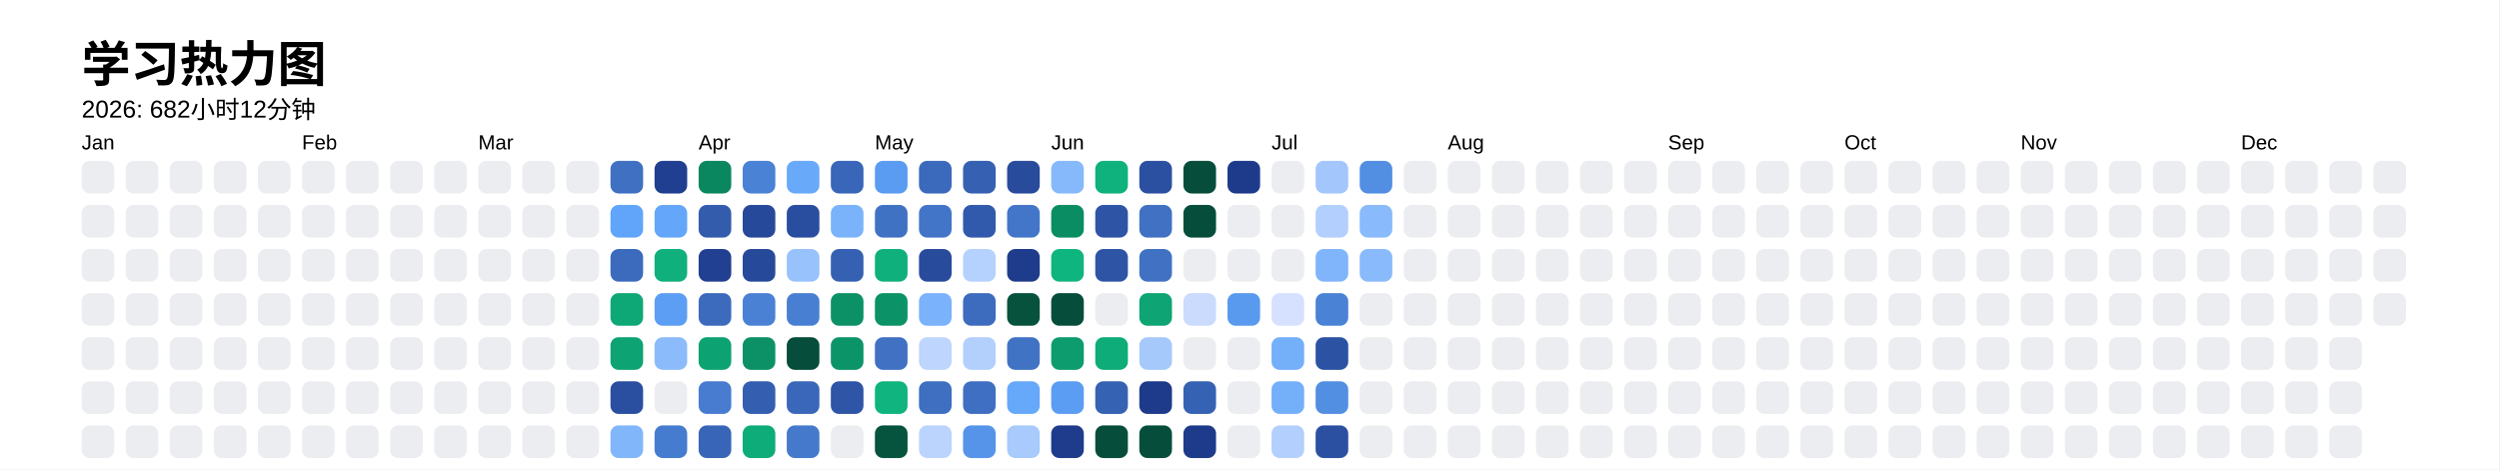
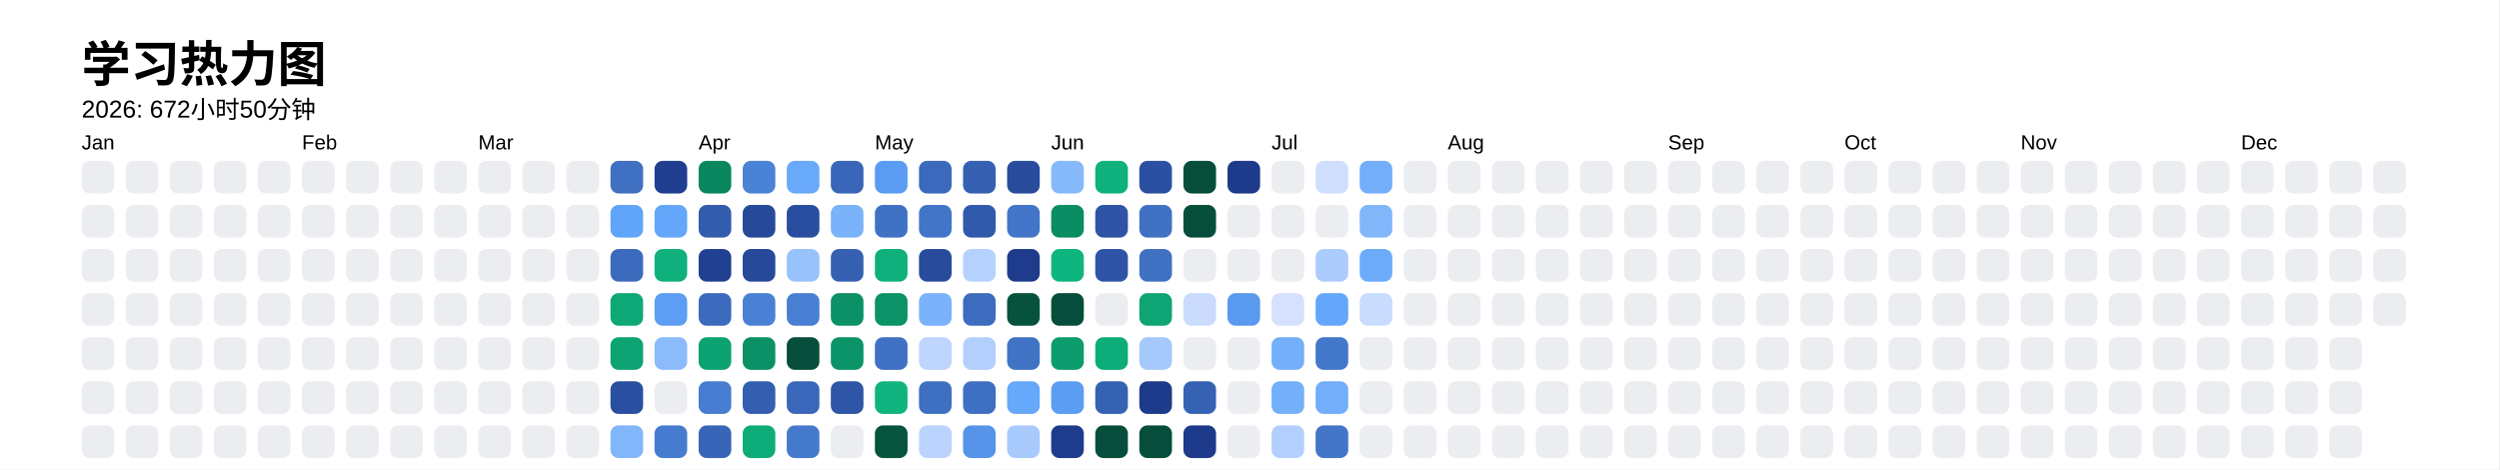
<svg xmlns="http://www.w3.org/2000/svg" style="background-color:white;" baseProfile="full" height="57.5mm" version="1.1" viewBox="0,0,306.2,57.5" width="306.2mm">
  <defs />
  <rect fill="#FFFFFF" height="57.5" width="306.2" x="0" y="0" />
  <text fill="#000000" style="font-size:6px; font-family:Arial; font-weight:bold;" x="10" y="10">学习热力图</text>
-   <text fill="#000000" style="font-size:3px; font-family:Arial;" x="10" y="14.4">2026: 682小时12分钟</text>
+   <text fill="#000000" style="font-size:3px; font-family:Arial;" x="10" y="14.4">2026: 672小时50分钟</text>
  <text fill="#000000" style="font-size:2.5px; font-family:Arial" x="10" y="18.3">Jan</text>
  <rect fill="#ebedf0" height="4" rx="1" ry="1" width="4" x="10" y="19.7" />
  <rect fill="#ebedf0" height="4" rx="1" ry="1" width="4" x="10" y="25.1" />
  <rect fill="#ebedf0" height="4" rx="1" ry="1" width="4" x="10" y="30.5" />
  <rect fill="#ebedf0" height="4" rx="1" ry="1" width="4" x="10" y="35.9" />
  <rect fill="#ebedf0" height="4" rx="1" ry="1" width="4" x="10" y="41.3" />
  <rect fill="#ebedf0" height="4" rx="1" ry="1" width="4" x="10" y="46.7" />
  <rect fill="#ebedf0" height="4" rx="1" ry="1" width="4" x="10" y="52.1" />
  <rect fill="#ebedf0" height="4" rx="1" ry="1" width="4" x="15.4" y="19.7" />
  <rect fill="#ebedf0" height="4" rx="1" ry="1" width="4" x="15.4" y="25.1" />
  <rect fill="#ebedf0" height="4" rx="1" ry="1" width="4" x="15.4" y="30.5" />
  <rect fill="#ebedf0" height="4" rx="1" ry="1" width="4" x="15.4" y="35.9" />
  <rect fill="#ebedf0" height="4" rx="1" ry="1" width="4" x="15.4" y="41.3" />
  <rect fill="#ebedf0" height="4" rx="1" ry="1" width="4" x="15.4" y="46.7" />
  <rect fill="#ebedf0" height="4" rx="1" ry="1" width="4" x="15.4" y="52.1" />
  <rect fill="#ebedf0" height="4" rx="1" ry="1" width="4" x="20.8" y="19.7" />
  <rect fill="#ebedf0" height="4" rx="1" ry="1" width="4" x="20.8" y="25.1" />
  <rect fill="#ebedf0" height="4" rx="1" ry="1" width="4" x="20.8" y="30.5" />
  <rect fill="#ebedf0" height="4" rx="1" ry="1" width="4" x="20.8" y="35.9" />
  <rect fill="#ebedf0" height="4" rx="1" ry="1" width="4" x="20.8" y="41.3" />
  <rect fill="#ebedf0" height="4" rx="1" ry="1" width="4" x="20.8" y="46.7" />
  <rect fill="#ebedf0" height="4" rx="1" ry="1" width="4" x="20.8" y="52.1" />
  <rect fill="#ebedf0" height="4" rx="1" ry="1" width="4" x="26.2" y="19.7" />
  <rect fill="#ebedf0" height="4" rx="1" ry="1" width="4" x="26.2" y="25.1" />
  <rect fill="#ebedf0" height="4" rx="1" ry="1" width="4" x="26.2" y="30.5" />
  <rect fill="#ebedf0" height="4" rx="1" ry="1" width="4" x="26.2" y="35.9" />
  <rect fill="#ebedf0" height="4" rx="1" ry="1" width="4" x="26.2" y="41.3" />
  <rect fill="#ebedf0" height="4" rx="1" ry="1" width="4" x="26.2" y="46.7" />
  <rect fill="#ebedf0" height="4" rx="1" ry="1" width="4" x="26.2" y="52.1" />
  <rect fill="#ebedf0" height="4" rx="1" ry="1" width="4" x="31.6" y="19.7" />
  <rect fill="#ebedf0" height="4" rx="1" ry="1" width="4" x="31.6" y="25.1" />
  <rect fill="#ebedf0" height="4" rx="1" ry="1" width="4" x="31.6" y="30.5" />
  <rect fill="#ebedf0" height="4" rx="1" ry="1" width="4" x="31.6" y="35.9" />
  <rect fill="#ebedf0" height="4" rx="1" ry="1" width="4" x="31.6" y="41.3" />
  <rect fill="#ebedf0" height="4" rx="1" ry="1" width="4" x="31.6" y="46.7" />
  <rect fill="#ebedf0" height="4" rx="1" ry="1" width="4" x="31.6" y="52.1" />
  <text fill="#000000" style="font-size:2.5px; font-family:Arial" x="37.0" y="18.3">Feb</text>
  <rect fill="#ebedf0" height="4" rx="1" ry="1" width="4" x="37.0" y="19.7" />
  <rect fill="#ebedf0" height="4" rx="1" ry="1" width="4" x="37.0" y="25.1" />
  <rect fill="#ebedf0" height="4" rx="1" ry="1" width="4" x="37.0" y="30.5" />
  <rect fill="#ebedf0" height="4" rx="1" ry="1" width="4" x="37.0" y="35.9" />
  <rect fill="#ebedf0" height="4" rx="1" ry="1" width="4" x="37.0" y="41.3" />
  <rect fill="#ebedf0" height="4" rx="1" ry="1" width="4" x="37.0" y="46.7" />
  <rect fill="#ebedf0" height="4" rx="1" ry="1" width="4" x="37.0" y="52.1" />
  <rect fill="#ebedf0" height="4" rx="1" ry="1" width="4" x="42.4" y="19.7" />
  <rect fill="#ebedf0" height="4" rx="1" ry="1" width="4" x="42.4" y="25.1" />
  <rect fill="#ebedf0" height="4" rx="1" ry="1" width="4" x="42.4" y="30.5" />
  <rect fill="#ebedf0" height="4" rx="1" ry="1" width="4" x="42.4" y="35.9" />
  <rect fill="#ebedf0" height="4" rx="1" ry="1" width="4" x="42.4" y="41.3" />
  <rect fill="#ebedf0" height="4" rx="1" ry="1" width="4" x="42.4" y="46.7" />
  <rect fill="#ebedf0" height="4" rx="1" ry="1" width="4" x="42.4" y="52.1" />
  <rect fill="#ebedf0" height="4" rx="1" ry="1" width="4" x="47.8" y="19.7" />
  <rect fill="#ebedf0" height="4" rx="1" ry="1" width="4" x="47.8" y="25.1" />
  <rect fill="#ebedf0" height="4" rx="1" ry="1" width="4" x="47.8" y="30.5" />
  <rect fill="#ebedf0" height="4" rx="1" ry="1" width="4" x="47.8" y="35.9" />
  <rect fill="#ebedf0" height="4" rx="1" ry="1" width="4" x="47.8" y="41.3" />
  <rect fill="#ebedf0" height="4" rx="1" ry="1" width="4" x="47.8" y="46.7" />
  <rect fill="#ebedf0" height="4" rx="1" ry="1" width="4" x="47.8" y="52.1" />
  <rect fill="#ebedf0" height="4" rx="1" ry="1" width="4" x="53.2" y="19.7" />
  <rect fill="#ebedf0" height="4" rx="1" ry="1" width="4" x="53.2" y="25.1" />
  <rect fill="#ebedf0" height="4" rx="1" ry="1" width="4" x="53.2" y="30.5" />
  <rect fill="#ebedf0" height="4" rx="1" ry="1" width="4" x="53.2" y="35.9" />
  <rect fill="#ebedf0" height="4" rx="1" ry="1" width="4" x="53.2" y="41.3" />
  <rect fill="#ebedf0" height="4" rx="1" ry="1" width="4" x="53.2" y="46.7" />
  <rect fill="#ebedf0" height="4" rx="1" ry="1" width="4" x="53.2" y="52.1" />
  <text fill="#000000" style="font-size:2.5px; font-family:Arial" x="58.6" y="18.3">Mar</text>
  <rect fill="#ebedf0" height="4" rx="1" ry="1" width="4" x="58.6" y="19.7" />
  <rect fill="#ebedf0" height="4" rx="1" ry="1" width="4" x="58.6" y="25.1" />
  <rect fill="#ebedf0" height="4" rx="1" ry="1" width="4" x="58.6" y="30.5" />
  <rect fill="#ebedf0" height="4" rx="1" ry="1" width="4" x="58.6" y="35.9" />
  <rect fill="#ebedf0" height="4" rx="1" ry="1" width="4" x="58.6" y="41.3" />
  <rect fill="#ebedf0" height="4" rx="1" ry="1" width="4" x="58.6" y="46.7" />
  <rect fill="#ebedf0" height="4" rx="1" ry="1" width="4" x="58.6" y="52.1" />
  <rect fill="#ebedf0" height="4" rx="1" ry="1" width="4" x="64" y="19.7" />
  <rect fill="#ebedf0" height="4" rx="1" ry="1" width="4" x="64" y="25.1" />
  <rect fill="#ebedf0" height="4" rx="1" ry="1" width="4" x="64" y="30.5" />
  <rect fill="#ebedf0" height="4" rx="1" ry="1" width="4" x="64" y="35.9" />
  <rect fill="#ebedf0" height="4" rx="1" ry="1" width="4" x="64" y="41.3" />
  <rect fill="#ebedf0" height="4" rx="1" ry="1" width="4" x="64" y="46.7" />
  <rect fill="#ebedf0" height="4" rx="1" ry="1" width="4" x="64" y="52.1" />
  <rect fill="#ebedf0" height="4" rx="1" ry="1" width="4" x="69.4" y="19.7" />
  <rect fill="#ebedf0" height="4" rx="1" ry="1" width="4" x="69.4" y="25.1" />
  <rect fill="#ebedf0" height="4" rx="1" ry="1" width="4" x="69.4" y="30.5" />
  <rect fill="#ebedf0" height="4" rx="1" ry="1" width="4" x="69.4" y="35.9" />
  <rect fill="#ebedf0" height="4" rx="1" ry="1" width="4" x="69.4" y="41.3" />
  <rect fill="#ebedf0" height="4" rx="1" ry="1" width="4" x="69.4" y="46.7" />
  <rect fill="#ebedf0" height="4" rx="1" ry="1" width="4" x="69.4" y="52.1" />
  <rect fill="#3f70c2" height="4" rx="1" ry="1" width="4" x="74.8" y="19.7" />
  <rect fill="#60a5fa" height="4" rx="1" ry="1" width="4" x="74.8" y="25.1" />
  <rect fill="#3c6bbd" height="4" rx="1" ry="1" width="4" x="74.8" y="30.5" />
  <rect fill="#0ea876" height="4" rx="1" ry="1" width="4" x="74.8" y="35.9" />
  <rect fill="#0ea373" height="4" rx="1" ry="1" width="4" x="74.8" y="41.3" />
  <rect fill="#2b4fa0" height="4" rx="1" ry="1" width="4" x="74.8" y="46.7" />
  <rect fill="#81b6fb" height="4" rx="1" ry="1" width="4" x="74.8" y="52.1" />
  <rect fill="#213f90" height="4" rx="1" ry="1" width="4" x="80.2" y="19.7" />
  <rect fill="#64a7fa" height="4" rx="1" ry="1" width="4" x="80.2" y="25.1" />
  <rect fill="#0fb07b" height="4" rx="1" ry="1" width="4" x="80.2" y="30.5" />
  <rect fill="#5c9ef3" height="4" rx="1" ry="1" width="4" x="80.2" y="35.9" />
  <rect fill="#8cbbfb" height="4" rx="1" ry="1" width="4" x="80.2" y="41.3" />
  <rect fill="#ebedf0" height="4" rx="1" ry="1" width="4" x="80.2" y="46.7" />
  <rect fill="#467ccf" height="4" rx="1" ry="1" width="4" x="80.2" y="52.1" />
  <text fill="#000000" style="font-size:2.5px; font-family:Arial" x="85.6" y="18.3">Apr</text>
  <rect fill="#0b8760" height="4" rx="1" ry="1" width="4" x="85.6" y="19.7" />
  <rect fill="#335cad" height="4" rx="1" ry="1" width="4" x="85.6" y="25.1" />
  <rect fill="#224091" height="4" rx="1" ry="1" width="4" x="85.6" y="30.5" />
  <rect fill="#3c6bbe" height="4" rx="1" ry="1" width="4" x="85.6" y="35.9" />
  <rect fill="#0da272" height="4" rx="1" ry="1" width="4" x="85.6" y="41.3" />
  <rect fill="#477cd0" height="4" rx="1" ry="1" width="4" x="85.6" y="46.7" />
  <rect fill="#3865b7" height="4" rx="1" ry="1" width="4" x="85.6" y="52.1" />
  <rect fill="#4a82d5" height="4" rx="1" ry="1" width="4" x="91" y="19.7" />
  <rect fill="#274999" height="4" rx="1" ry="1" width="4" x="91" y="25.1" />
  <rect fill="#27499a" height="4" rx="1" ry="1" width="4" x="91" y="30.5" />
  <rect fill="#4a81d5" height="4" rx="1" ry="1" width="4" x="91" y="35.9" />
  <rect fill="#0c9167" height="4" rx="1" ry="1" width="4" x="91" y="41.3" />
  <rect fill="#345fb0" height="4" rx="1" ry="1" width="4" x="91" y="46.7" />
  <rect fill="#0eac79" height="4" rx="1" ry="1" width="4" x="91" y="52.1" />
  <rect fill="#68a9fa" height="4" rx="1" ry="1" width="4" x="96.4" y="19.7" />
  <rect fill="#2a4e9f" height="4" rx="1" ry="1" width="4" x="96.4" y="25.1" />
  <rect fill="#98c2fc" height="4" rx="1" ry="1" width="4" x="96.4" y="30.5" />
  <rect fill="#487fd2" height="4" rx="1" ry="1" width="4" x="96.4" y="35.9" />
  <rect fill="#064e3b" height="4" rx="1" ry="1" width="4" x="96.4" y="41.3" />
  <rect fill="#3a67ba" height="4" rx="1" ry="1" width="4" x="96.4" y="46.7" />
  <rect fill="#4579cc" height="4" rx="1" ry="1" width="4" x="96.4" y="52.1" />
  <rect fill="#3966b8" height="4" rx="1" ry="1" width="4" x="101.8" y="19.7" />
  <rect fill="#7bb3fb" height="4" rx="1" ry="1" width="4" x="101.8" y="25.1" />
  <rect fill="#3661b3" height="4" rx="1" ry="1" width="4" x="101.8" y="30.5" />
  <rect fill="#0c9167" height="4" rx="1" ry="1" width="4" x="101.8" y="35.9" />
  <rect fill="#0c9469" height="4" rx="1" ry="1" width="4" x="101.8" y="41.3" />
  <rect fill="#2e55a6" height="4" rx="1" ry="1" width="4" x="101.8" y="46.7" />
  <rect fill="#ebedf0" height="4" rx="1" ry="1" width="4" x="101.8" y="52.1" />
  <text fill="#000000" style="font-size:2.5px; font-family:Arial" x="107.2" y="18.3">May</text>
  <rect fill="#5a9cf1" height="4" rx="1" ry="1" width="4" x="107.2" y="19.7" />
  <rect fill="#4072c4" height="4" rx="1" ry="1" width="4" x="107.2" y="25.1" />
  <rect fill="#0fb07b" height="4" rx="1" ry="1" width="4" x="107.2" y="30.5" />
  <rect fill="#0c9267" height="4" rx="1" ry="1" width="4" x="107.2" y="35.9" />
  <rect fill="#4071c3" height="4" rx="1" ry="1" width="4" x="107.2" y="41.3" />
  <rect fill="#0fb47e" height="4" rx="1" ry="1" width="4" x="107.2" y="46.7" />
  <rect fill="#06533e" height="4" rx="1" ry="1" width="4" x="107.2" y="52.1" />
  <rect fill="#3b6abc" height="4" rx="1" ry="1" width="4" x="112.6" y="19.7" />
  <rect fill="#4275c8" height="4" rx="1" ry="1" width="4" x="112.6" y="25.1" />
  <rect fill="#284b9c" height="4" rx="1" ry="1" width="4" x="112.6" y="30.5" />
  <rect fill="#7ab2fb" height="4" rx="1" ry="1" width="4" x="112.6" y="35.9" />
  <rect fill="#bed5fd" height="4" rx="1" ry="1" width="4" x="112.6" y="41.3" />
  <rect fill="#3e6fc1" height="4" rx="1" ry="1" width="4" x="112.6" y="46.7" />
  <rect fill="#bbd4fd" height="4" rx="1" ry="1" width="4" x="112.6" y="52.1" />
  <rect fill="#3661b3" height="4" rx="1" ry="1" width="4" x="118" y="19.7" />
  <rect fill="#325aac" height="4" rx="1" ry="1" width="4" x="118" y="25.1" />
  <rect fill="#b5d1fd" height="4" rx="1" ry="1" width="4" x="118" y="30.5" />
  <rect fill="#3d6cbe" height="4" rx="1" ry="1" width="4" x="118" y="35.9" />
  <rect fill="#b3d0fd" height="4" rx="1" ry="1" width="4" x="118" y="41.3" />
  <rect fill="#3f6fc2" height="4" rx="1" ry="1" width="4" x="118" y="46.7" />
  <rect fill="#5694e9" height="4" rx="1" ry="1" width="4" x="118" y="52.1" />
  <rect fill="#284b9c" height="4" rx="1" ry="1" width="4" x="123.4" y="19.7" />
  <rect fill="#4376c9" height="4" rx="1" ry="1" width="4" x="123.4" y="25.1" />
  <rect fill="#1f3b8b" height="4" rx="1" ry="1" width="4" x="123.4" y="30.5" />
  <rect fill="#06523d" height="4" rx="1" ry="1" width="4" x="123.4" y="35.9" />
  <rect fill="#4173c5" height="4" rx="1" ry="1" width="4" x="123.4" y="41.3" />
  <rect fill="#66a8fa" height="4" rx="1" ry="1" width="4" x="123.4" y="46.7" />
  <rect fill="#a8cafc" height="4" rx="1" ry="1" width="4" x="123.4" y="52.1" />
  <text fill="#000000" style="font-size:2.5px; font-family:Arial" x="128.8" y="18.3">Jun</text>
  <rect fill="#86b9fb" height="4" rx="1" ry="1" width="4" x="128.8" y="19.7" />
  <rect fill="#0b8d64" height="4" rx="1" ry="1" width="4" x="128.8" y="25.1" />
  <rect fill="#0fb57e" height="4" rx="1" ry="1" width="4" x="128.8" y="30.5" />
  <rect fill="#064e3b" height="4" rx="1" ry="1" width="4" x="128.8" y="35.9" />
  <rect fill="#0d9c6e" height="4" rx="1" ry="1" width="4" x="128.8" y="41.3" />
  <rect fill="#5b9df2" height="4" rx="1" ry="1" width="4" x="128.8" y="46.7" />
  <rect fill="#1f3c8c" height="4" rx="1" ry="1" width="4" x="128.8" y="52.1" />
  <rect fill="#0fb17c" height="4" rx="1" ry="1" width="4" x="134.2" y="19.7" />
  <rect fill="#2e54a5" height="4" rx="1" ry="1" width="4" x="134.2" y="25.1" />
  <rect fill="#2e54a6" height="4" rx="1" ry="1" width="4" x="134.2" y="30.5" />
  <rect fill="#ebedf0" height="4" rx="1" ry="1" width="4" x="134.2" y="35.9" />
  <rect fill="#0eac78" height="4" rx="1" ry="1" width="4" x="134.2" y="41.3" />
  <rect fill="#3662b4" height="4" rx="1" ry="1" width="4" x="134.2" y="46.7" />
  <rect fill="#064e3b" height="4" rx="1" ry="1" width="4" x="134.2" y="52.1" />
  <rect fill="#2c50a1" height="4" rx="1" ry="1" width="4" x="139.6" y="19.7" />
  <rect fill="#4071c3" height="4" rx="1" ry="1" width="4" x="139.6" y="25.1" />
  <rect fill="#4071c3" height="4" rx="1" ry="1" width="4" x="139.6" y="30.5" />
  <rect fill="#0ea473" height="4" rx="1" ry="1" width="4" x="139.6" y="35.9" />
  <rect fill="#a6c9fc" height="4" rx="1" ry="1" width="4" x="139.6" y="41.3" />
  <rect fill="#1e3a8a" height="4" rx="1" ry="1" width="4" x="139.6" y="46.7" />
  <rect fill="#064e3b" height="4" rx="1" ry="1" width="4" x="139.6" y="52.1" />
  <rect fill="#064e3b" height="4" rx="1" ry="1" width="4" x="145" y="19.7" />
  <rect fill="#064e3b" height="4" rx="1" ry="1" width="4" x="145" y="25.1" />
  <rect fill="#ebedf0" height="4" rx="1" ry="1" width="4" x="145" y="30.5" />
  <rect fill="#cadbfe" height="4" rx="1" ry="1" width="4" x="145" y="35.9" />
  <rect fill="#ebedf0" height="4" rx="1" ry="1" width="4" x="145" y="41.3" />
  <rect fill="#3662b4" height="4" rx="1" ry="1" width="4" x="145" y="46.7" />
  <rect fill="#1e3b8b" height="4" rx="1" ry="1" width="4" x="145" y="52.1" />
  <rect fill="#1e3b8b" height="4" rx="1" ry="1" width="4" x="150.4" y="19.7" />
  <rect fill="#ebedf0" height="4" rx="1" ry="1" width="4" x="150.4" y="25.1" />
  <rect fill="#ebedf0" height="4" rx="1" ry="1" width="4" x="150.4" y="30.5" />
  <rect fill="#599aef" height="4" rx="1" ry="1" width="4" x="150.4" y="35.9" />
  <rect fill="#ebedf0" height="4" rx="1" ry="1" width="4" x="150.4" y="41.3" />
  <rect fill="#ebedf0" height="4" rx="1" ry="1" width="4" x="150.4" y="46.7" />
  <rect fill="#ebedf0" height="4" rx="1" ry="1" width="4" x="150.4" y="52.1" />
  <text fill="#000000" style="font-size:2.5px; font-family:Arial" x="155.8" y="18.3">Jul</text>
  <rect fill="#ebedf0" height="4" rx="1" ry="1" width="4" x="155.8" y="19.7" />
  <rect fill="#ebedf0" height="4" rx="1" ry="1" width="4" x="155.8" y="25.1" />
  <rect fill="#ebedf0" height="4" rx="1" ry="1" width="4" x="155.8" y="30.5" />
  <rect fill="#d5e1fe" height="4" rx="1" ry="1" width="4" x="155.8" y="35.9" />
  <rect fill="#74affa" height="4" rx="1" ry="1" width="4" x="155.8" y="41.3" />
  <rect fill="#74affa" height="4" rx="1" ry="1" width="4" x="155.8" y="46.7" />
  <rect fill="#b3cffd" height="4" rx="1" ry="1" width="4" x="155.8" y="52.1" />
-   <rect fill="#a3c7fc" height="4" rx="1" ry="1" width="4" x="161.2" y="19.7" />
-   <rect fill="#b3cffd" height="4" rx="1" ry="1" width="4" x="161.2" y="25.1" />
-   <rect fill="#80b5fb" height="4" rx="1" ry="1" width="4" x="161.2" y="30.5" />
-   <rect fill="#4a82d6" height="4" rx="1" ry="1" width="4" x="161.2" y="35.9" />
-   <rect fill="#2c52a3" height="4" rx="1" ry="1" width="4" x="161.2" y="41.3" />
-   <rect fill="#528fe3" height="4" rx="1" ry="1" width="4" x="161.2" y="46.7" />
-   <rect fill="#2c50a1" height="4" rx="1" ry="1" width="4" x="161.2" y="52.1" />
-   <rect fill="#528fe3" height="4" rx="1" ry="1" width="4" x="166.6" y="19.7" />
-   <rect fill="#89bafb" height="4" rx="1" ry="1" width="4" x="166.6" y="25.1" />
-   <rect fill="#89bafb" height="4" rx="1" ry="1" width="4" x="166.6" y="30.5" />
-   <rect fill="#ebedf0" height="4" rx="1" ry="1" width="4" x="166.6" y="35.9" />
+   <rect fill="#d0dffe" height="4" rx="1" ry="1" width="4" x="161.2" y="19.7" />
+   <rect fill="#ebedf0" height="4" rx="1" ry="1" width="4" x="161.2" y="25.1" />
+   <rect fill="#acccfd" height="4" rx="1" ry="1" width="4" x="161.2" y="30.5" />
+   <rect fill="#63a6fa" height="4" rx="1" ry="1" width="4" x="161.2" y="35.9" />
+   <rect fill="#4377ca" height="4" rx="1" ry="1" width="4" x="161.2" y="41.3" />
+   <rect fill="#72aefa" height="4" rx="1" ry="1" width="4" x="161.2" y="46.7" />
+   <rect fill="#4376c9" height="4" rx="1" ry="1" width="4" x="161.2" y="52.1" />
+   <rect fill="#72aefa" height="4" rx="1" ry="1" width="4" x="166.6" y="19.7" />
+   <rect fill="#82b6fb" height="4" rx="1" ry="1" width="4" x="166.6" y="25.1" />
+   <rect fill="#6cabfa" height="4" rx="1" ry="1" width="4" x="166.6" y="30.5" />
+   <rect fill="#c9dbfe" height="4" rx="1" ry="1" width="4" x="166.6" y="35.9" />
  <rect fill="#ebedf0" height="4" rx="1" ry="1" width="4" x="166.6" y="41.3" />
  <rect fill="#ebedf0" height="4" rx="1" ry="1" width="4" x="166.6" y="46.7" />
  <rect fill="#ebedf0" height="4" rx="1" ry="1" width="4" x="166.6" y="52.1" />
  <rect fill="#ebedf0" height="4" rx="1" ry="1" width="4" x="172" y="19.7" />
  <rect fill="#ebedf0" height="4" rx="1" ry="1" width="4" x="172" y="25.1" />
  <rect fill="#ebedf0" height="4" rx="1" ry="1" width="4" x="172" y="30.5" />
  <rect fill="#ebedf0" height="4" rx="1" ry="1" width="4" x="172" y="35.9" />
  <rect fill="#ebedf0" height="4" rx="1" ry="1" width="4" x="172" y="41.3" />
  <rect fill="#ebedf0" height="4" rx="1" ry="1" width="4" x="172" y="46.7" />
  <rect fill="#ebedf0" height="4" rx="1" ry="1" width="4" x="172" y="52.1" />
  <text fill="#000000" style="font-size:2.5px; font-family:Arial" x="177.4" y="18.3">Aug</text>
  <rect fill="#ebedf0" height="4" rx="1" ry="1" width="4" x="177.4" y="19.7" />
  <rect fill="#ebedf0" height="4" rx="1" ry="1" width="4" x="177.4" y="25.1" />
  <rect fill="#ebedf0" height="4" rx="1" ry="1" width="4" x="177.4" y="30.5" />
  <rect fill="#ebedf0" height="4" rx="1" ry="1" width="4" x="177.4" y="35.9" />
  <rect fill="#ebedf0" height="4" rx="1" ry="1" width="4" x="177.4" y="41.3" />
  <rect fill="#ebedf0" height="4" rx="1" ry="1" width="4" x="177.4" y="46.7" />
  <rect fill="#ebedf0" height="4" rx="1" ry="1" width="4" x="177.4" y="52.1" />
  <rect fill="#ebedf0" height="4" rx="1" ry="1" width="4" x="182.8" y="19.7" />
  <rect fill="#ebedf0" height="4" rx="1" ry="1" width="4" x="182.8" y="25.1" />
  <rect fill="#ebedf0" height="4" rx="1" ry="1" width="4" x="182.8" y="30.5" />
  <rect fill="#ebedf0" height="4" rx="1" ry="1" width="4" x="182.8" y="35.9" />
  <rect fill="#ebedf0" height="4" rx="1" ry="1" width="4" x="182.8" y="41.3" />
  <rect fill="#ebedf0" height="4" rx="1" ry="1" width="4" x="182.8" y="46.7" />
  <rect fill="#ebedf0" height="4" rx="1" ry="1" width="4" x="182.8" y="52.1" />
  <rect fill="#ebedf0" height="4" rx="1" ry="1" width="4" x="188.2" y="19.7" />
  <rect fill="#ebedf0" height="4" rx="1" ry="1" width="4" x="188.2" y="25.1" />
  <rect fill="#ebedf0" height="4" rx="1" ry="1" width="4" x="188.2" y="30.5" />
  <rect fill="#ebedf0" height="4" rx="1" ry="1" width="4" x="188.2" y="35.9" />
  <rect fill="#ebedf0" height="4" rx="1" ry="1" width="4" x="188.2" y="41.3" />
  <rect fill="#ebedf0" height="4" rx="1" ry="1" width="4" x="188.2" y="46.7" />
  <rect fill="#ebedf0" height="4" rx="1" ry="1" width="4" x="188.2" y="52.1" />
  <rect fill="#ebedf0" height="4" rx="1" ry="1" width="4" x="193.6" y="19.7" />
  <rect fill="#ebedf0" height="4" rx="1" ry="1" width="4" x="193.6" y="25.1" />
  <rect fill="#ebedf0" height="4" rx="1" ry="1" width="4" x="193.6" y="30.5" />
  <rect fill="#ebedf0" height="4" rx="1" ry="1" width="4" x="193.6" y="35.9" />
  <rect fill="#ebedf0" height="4" rx="1" ry="1" width="4" x="193.6" y="41.3" />
  <rect fill="#ebedf0" height="4" rx="1" ry="1" width="4" x="193.6" y="46.7" />
  <rect fill="#ebedf0" height="4" rx="1" ry="1" width="4" x="193.6" y="52.1" />
  <rect fill="#ebedf0" height="4" rx="1" ry="1" width="4" x="199" y="19.7" />
  <rect fill="#ebedf0" height="4" rx="1" ry="1" width="4" x="199" y="25.1" />
  <rect fill="#ebedf0" height="4" rx="1" ry="1" width="4" x="199" y="30.5" />
  <rect fill="#ebedf0" height="4" rx="1" ry="1" width="4" x="199" y="35.9" />
  <rect fill="#ebedf0" height="4" rx="1" ry="1" width="4" x="199" y="41.3" />
  <rect fill="#ebedf0" height="4" rx="1" ry="1" width="4" x="199" y="46.7" />
  <rect fill="#ebedf0" height="4" rx="1" ry="1" width="4" x="199" y="52.1" />
  <text fill="#000000" style="font-size:2.5px; font-family:Arial" x="204.4" y="18.3">Sep</text>
  <rect fill="#ebedf0" height="4" rx="1" ry="1" width="4" x="204.4" y="19.7" />
  <rect fill="#ebedf0" height="4" rx="1" ry="1" width="4" x="204.4" y="25.1" />
  <rect fill="#ebedf0" height="4" rx="1" ry="1" width="4" x="204.4" y="30.5" />
  <rect fill="#ebedf0" height="4" rx="1" ry="1" width="4" x="204.4" y="35.9" />
  <rect fill="#ebedf0" height="4" rx="1" ry="1" width="4" x="204.4" y="41.3" />
  <rect fill="#ebedf0" height="4" rx="1" ry="1" width="4" x="204.4" y="46.7" />
  <rect fill="#ebedf0" height="4" rx="1" ry="1" width="4" x="204.4" y="52.1" />
  <rect fill="#ebedf0" height="4" rx="1" ry="1" width="4" x="209.8" y="19.7" />
  <rect fill="#ebedf0" height="4" rx="1" ry="1" width="4" x="209.8" y="25.1" />
  <rect fill="#ebedf0" height="4" rx="1" ry="1" width="4" x="209.8" y="30.5" />
  <rect fill="#ebedf0" height="4" rx="1" ry="1" width="4" x="209.8" y="35.9" />
  <rect fill="#ebedf0" height="4" rx="1" ry="1" width="4" x="209.8" y="41.3" />
  <rect fill="#ebedf0" height="4" rx="1" ry="1" width="4" x="209.8" y="46.7" />
  <rect fill="#ebedf0" height="4" rx="1" ry="1" width="4" x="209.8" y="52.1" />
  <rect fill="#ebedf0" height="4" rx="1" ry="1" width="4" x="215.2" y="19.7" />
  <rect fill="#ebedf0" height="4" rx="1" ry="1" width="4" x="215.2" y="25.1" />
  <rect fill="#ebedf0" height="4" rx="1" ry="1" width="4" x="215.2" y="30.5" />
  <rect fill="#ebedf0" height="4" rx="1" ry="1" width="4" x="215.2" y="35.9" />
  <rect fill="#ebedf0" height="4" rx="1" ry="1" width="4" x="215.2" y="41.3" />
  <rect fill="#ebedf0" height="4" rx="1" ry="1" width="4" x="215.2" y="46.7" />
  <rect fill="#ebedf0" height="4" rx="1" ry="1" width="4" x="215.2" y="52.1" />
  <rect fill="#ebedf0" height="4" rx="1" ry="1" width="4" x="220.6" y="19.7" />
  <rect fill="#ebedf0" height="4" rx="1" ry="1" width="4" x="220.6" y="25.1" />
  <rect fill="#ebedf0" height="4" rx="1" ry="1" width="4" x="220.6" y="30.5" />
  <rect fill="#ebedf0" height="4" rx="1" ry="1" width="4" x="220.6" y="35.9" />
  <rect fill="#ebedf0" height="4" rx="1" ry="1" width="4" x="220.6" y="41.3" />
  <rect fill="#ebedf0" height="4" rx="1" ry="1" width="4" x="220.6" y="46.7" />
  <rect fill="#ebedf0" height="4" rx="1" ry="1" width="4" x="220.6" y="52.1" />
  <text fill="#000000" style="font-size:2.5px; font-family:Arial" x="226" y="18.3">Oct</text>
  <rect fill="#ebedf0" height="4" rx="1" ry="1" width="4" x="226" y="19.7" />
  <rect fill="#ebedf0" height="4" rx="1" ry="1" width="4" x="226" y="25.1" />
  <rect fill="#ebedf0" height="4" rx="1" ry="1" width="4" x="226" y="30.5" />
  <rect fill="#ebedf0" height="4" rx="1" ry="1" width="4" x="226" y="35.9" />
  <rect fill="#ebedf0" height="4" rx="1" ry="1" width="4" x="226" y="41.3" />
  <rect fill="#ebedf0" height="4" rx="1" ry="1" width="4" x="226" y="46.7" />
  <rect fill="#ebedf0" height="4" rx="1" ry="1" width="4" x="226" y="52.1" />
  <rect fill="#ebedf0" height="4" rx="1" ry="1" width="4" x="231.4" y="19.7" />
  <rect fill="#ebedf0" height="4" rx="1" ry="1" width="4" x="231.4" y="25.1" />
  <rect fill="#ebedf0" height="4" rx="1" ry="1" width="4" x="231.4" y="30.5" />
  <rect fill="#ebedf0" height="4" rx="1" ry="1" width="4" x="231.4" y="35.9" />
  <rect fill="#ebedf0" height="4" rx="1" ry="1" width="4" x="231.4" y="41.3" />
  <rect fill="#ebedf0" height="4" rx="1" ry="1" width="4" x="231.4" y="46.7" />
  <rect fill="#ebedf0" height="4" rx="1" ry="1" width="4" x="231.4" y="52.1" />
  <rect fill="#ebedf0" height="4" rx="1" ry="1" width="4" x="236.8" y="19.7" />
  <rect fill="#ebedf0" height="4" rx="1" ry="1" width="4" x="236.8" y="25.1" />
  <rect fill="#ebedf0" height="4" rx="1" ry="1" width="4" x="236.8" y="30.5" />
  <rect fill="#ebedf0" height="4" rx="1" ry="1" width="4" x="236.8" y="35.9" />
  <rect fill="#ebedf0" height="4" rx="1" ry="1" width="4" x="236.8" y="41.3" />
  <rect fill="#ebedf0" height="4" rx="1" ry="1" width="4" x="236.8" y="46.7" />
  <rect fill="#ebedf0" height="4" rx="1" ry="1" width="4" x="236.8" y="52.1" />
  <rect fill="#ebedf0" height="4" rx="1" ry="1" width="4" x="242.2" y="19.7" />
  <rect fill="#ebedf0" height="4" rx="1" ry="1" width="4" x="242.2" y="25.1" />
  <rect fill="#ebedf0" height="4" rx="1" ry="1" width="4" x="242.2" y="30.5" />
  <rect fill="#ebedf0" height="4" rx="1" ry="1" width="4" x="242.2" y="35.9" />
  <rect fill="#ebedf0" height="4" rx="1" ry="1" width="4" x="242.2" y="41.3" />
  <rect fill="#ebedf0" height="4" rx="1" ry="1" width="4" x="242.2" y="46.7" />
  <rect fill="#ebedf0" height="4" rx="1" ry="1" width="4" x="242.2" y="52.1" />
  <text fill="#000000" style="font-size:2.5px; font-family:Arial" x="247.6" y="18.3">Nov</text>
  <rect fill="#ebedf0" height="4" rx="1" ry="1" width="4" x="247.6" y="19.7" />
  <rect fill="#ebedf0" height="4" rx="1" ry="1" width="4" x="247.6" y="25.1" />
  <rect fill="#ebedf0" height="4" rx="1" ry="1" width="4" x="247.6" y="30.5" />
  <rect fill="#ebedf0" height="4" rx="1" ry="1" width="4" x="247.6" y="35.9" />
  <rect fill="#ebedf0" height="4" rx="1" ry="1" width="4" x="247.6" y="41.3" />
  <rect fill="#ebedf0" height="4" rx="1" ry="1" width="4" x="247.6" y="46.7" />
  <rect fill="#ebedf0" height="4" rx="1" ry="1" width="4" x="247.6" y="52.1" />
  <rect fill="#ebedf0" height="4" rx="1" ry="1" width="4" x="253" y="19.7" />
  <rect fill="#ebedf0" height="4" rx="1" ry="1" width="4" x="253" y="25.1" />
  <rect fill="#ebedf0" height="4" rx="1" ry="1" width="4" x="253" y="30.5" />
  <rect fill="#ebedf0" height="4" rx="1" ry="1" width="4" x="253" y="35.9" />
  <rect fill="#ebedf0" height="4" rx="1" ry="1" width="4" x="253" y="41.3" />
  <rect fill="#ebedf0" height="4" rx="1" ry="1" width="4" x="253" y="46.7" />
  <rect fill="#ebedf0" height="4" rx="1" ry="1" width="4" x="253" y="52.1" />
  <rect fill="#ebedf0" height="4" rx="1" ry="1" width="4" x="258.4" y="19.7" />
  <rect fill="#ebedf0" height="4" rx="1" ry="1" width="4" x="258.4" y="25.1" />
  <rect fill="#ebedf0" height="4" rx="1" ry="1" width="4" x="258.4" y="30.5" />
  <rect fill="#ebedf0" height="4" rx="1" ry="1" width="4" x="258.4" y="35.9" />
  <rect fill="#ebedf0" height="4" rx="1" ry="1" width="4" x="258.4" y="41.3" />
  <rect fill="#ebedf0" height="4" rx="1" ry="1" width="4" x="258.4" y="46.7" />
  <rect fill="#ebedf0" height="4" rx="1" ry="1" width="4" x="258.4" y="52.1" />
  <rect fill="#ebedf0" height="4" rx="1" ry="1" width="4" x="263.8" y="19.7" />
  <rect fill="#ebedf0" height="4" rx="1" ry="1" width="4" x="263.8" y="25.1" />
  <rect fill="#ebedf0" height="4" rx="1" ry="1" width="4" x="263.8" y="30.5" />
  <rect fill="#ebedf0" height="4" rx="1" ry="1" width="4" x="263.8" y="35.9" />
  <rect fill="#ebedf0" height="4" rx="1" ry="1" width="4" x="263.8" y="41.3" />
  <rect fill="#ebedf0" height="4" rx="1" ry="1" width="4" x="263.8" y="46.7" />
  <rect fill="#ebedf0" height="4" rx="1" ry="1" width="4" x="263.8" y="52.1" />
  <rect fill="#ebedf0" height="4" rx="1" ry="1" width="4" x="269.2" y="19.7" />
  <rect fill="#ebedf0" height="4" rx="1" ry="1" width="4" x="269.2" y="25.1" />
  <rect fill="#ebedf0" height="4" rx="1" ry="1" width="4" x="269.2" y="30.5" />
  <rect fill="#ebedf0" height="4" rx="1" ry="1" width="4" x="269.2" y="35.9" />
  <rect fill="#ebedf0" height="4" rx="1" ry="1" width="4" x="269.2" y="41.3" />
  <rect fill="#ebedf0" height="4" rx="1" ry="1" width="4" x="269.2" y="46.7" />
  <rect fill="#ebedf0" height="4" rx="1" ry="1" width="4" x="269.2" y="52.1" />
  <text fill="#000000" style="font-size:2.5px; font-family:Arial" x="274.6" y="18.3">Dec</text>
  <rect fill="#ebedf0" height="4" rx="1" ry="1" width="4" x="274.6" y="19.7" />
  <rect fill="#ebedf0" height="4" rx="1" ry="1" width="4" x="274.6" y="25.1" />
  <rect fill="#ebedf0" height="4" rx="1" ry="1" width="4" x="274.6" y="30.5" />
  <rect fill="#ebedf0" height="4" rx="1" ry="1" width="4" x="274.6" y="35.9" />
  <rect fill="#ebedf0" height="4" rx="1" ry="1" width="4" x="274.6" y="41.3" />
  <rect fill="#ebedf0" height="4" rx="1" ry="1" width="4" x="274.6" y="46.7" />
  <rect fill="#ebedf0" height="4" rx="1" ry="1" width="4" x="274.6" y="52.1" />
  <rect fill="#ebedf0" height="4" rx="1" ry="1" width="4" x="280" y="19.7" />
  <rect fill="#ebedf0" height="4" rx="1" ry="1" width="4" x="280" y="25.1" />
  <rect fill="#ebedf0" height="4" rx="1" ry="1" width="4" x="280" y="30.5" />
  <rect fill="#ebedf0" height="4" rx="1" ry="1" width="4" x="280" y="35.9" />
  <rect fill="#ebedf0" height="4" rx="1" ry="1" width="4" x="280" y="41.3" />
  <rect fill="#ebedf0" height="4" rx="1" ry="1" width="4" x="280" y="46.7" />
  <rect fill="#ebedf0" height="4" rx="1" ry="1" width="4" x="280" y="52.1" />
  <rect fill="#ebedf0" height="4" rx="1" ry="1" width="4" x="285.4" y="19.7" />
  <rect fill="#ebedf0" height="4" rx="1" ry="1" width="4" x="285.4" y="25.1" />
  <rect fill="#ebedf0" height="4" rx="1" ry="1" width="4" x="285.4" y="30.5" />
  <rect fill="#ebedf0" height="4" rx="1" ry="1" width="4" x="285.4" y="35.9" />
  <rect fill="#ebedf0" height="4" rx="1" ry="1" width="4" x="285.4" y="41.3" />
  <rect fill="#ebedf0" height="4" rx="1" ry="1" width="4" x="285.4" y="46.7" />
  <rect fill="#ebedf0" height="4" rx="1" ry="1" width="4" x="285.4" y="52.1" />
  <rect fill="#ebedf0" height="4" rx="1" ry="1" width="4" x="290.8" y="19.7" />
  <rect fill="#ebedf0" height="4" rx="1" ry="1" width="4" x="290.8" y="25.1" />
  <rect fill="#ebedf0" height="4" rx="1" ry="1" width="4" x="290.8" y="30.5" />
  <rect fill="#ebedf0" height="4" rx="1" ry="1" width="4" x="290.8" y="35.9" />
</svg>
